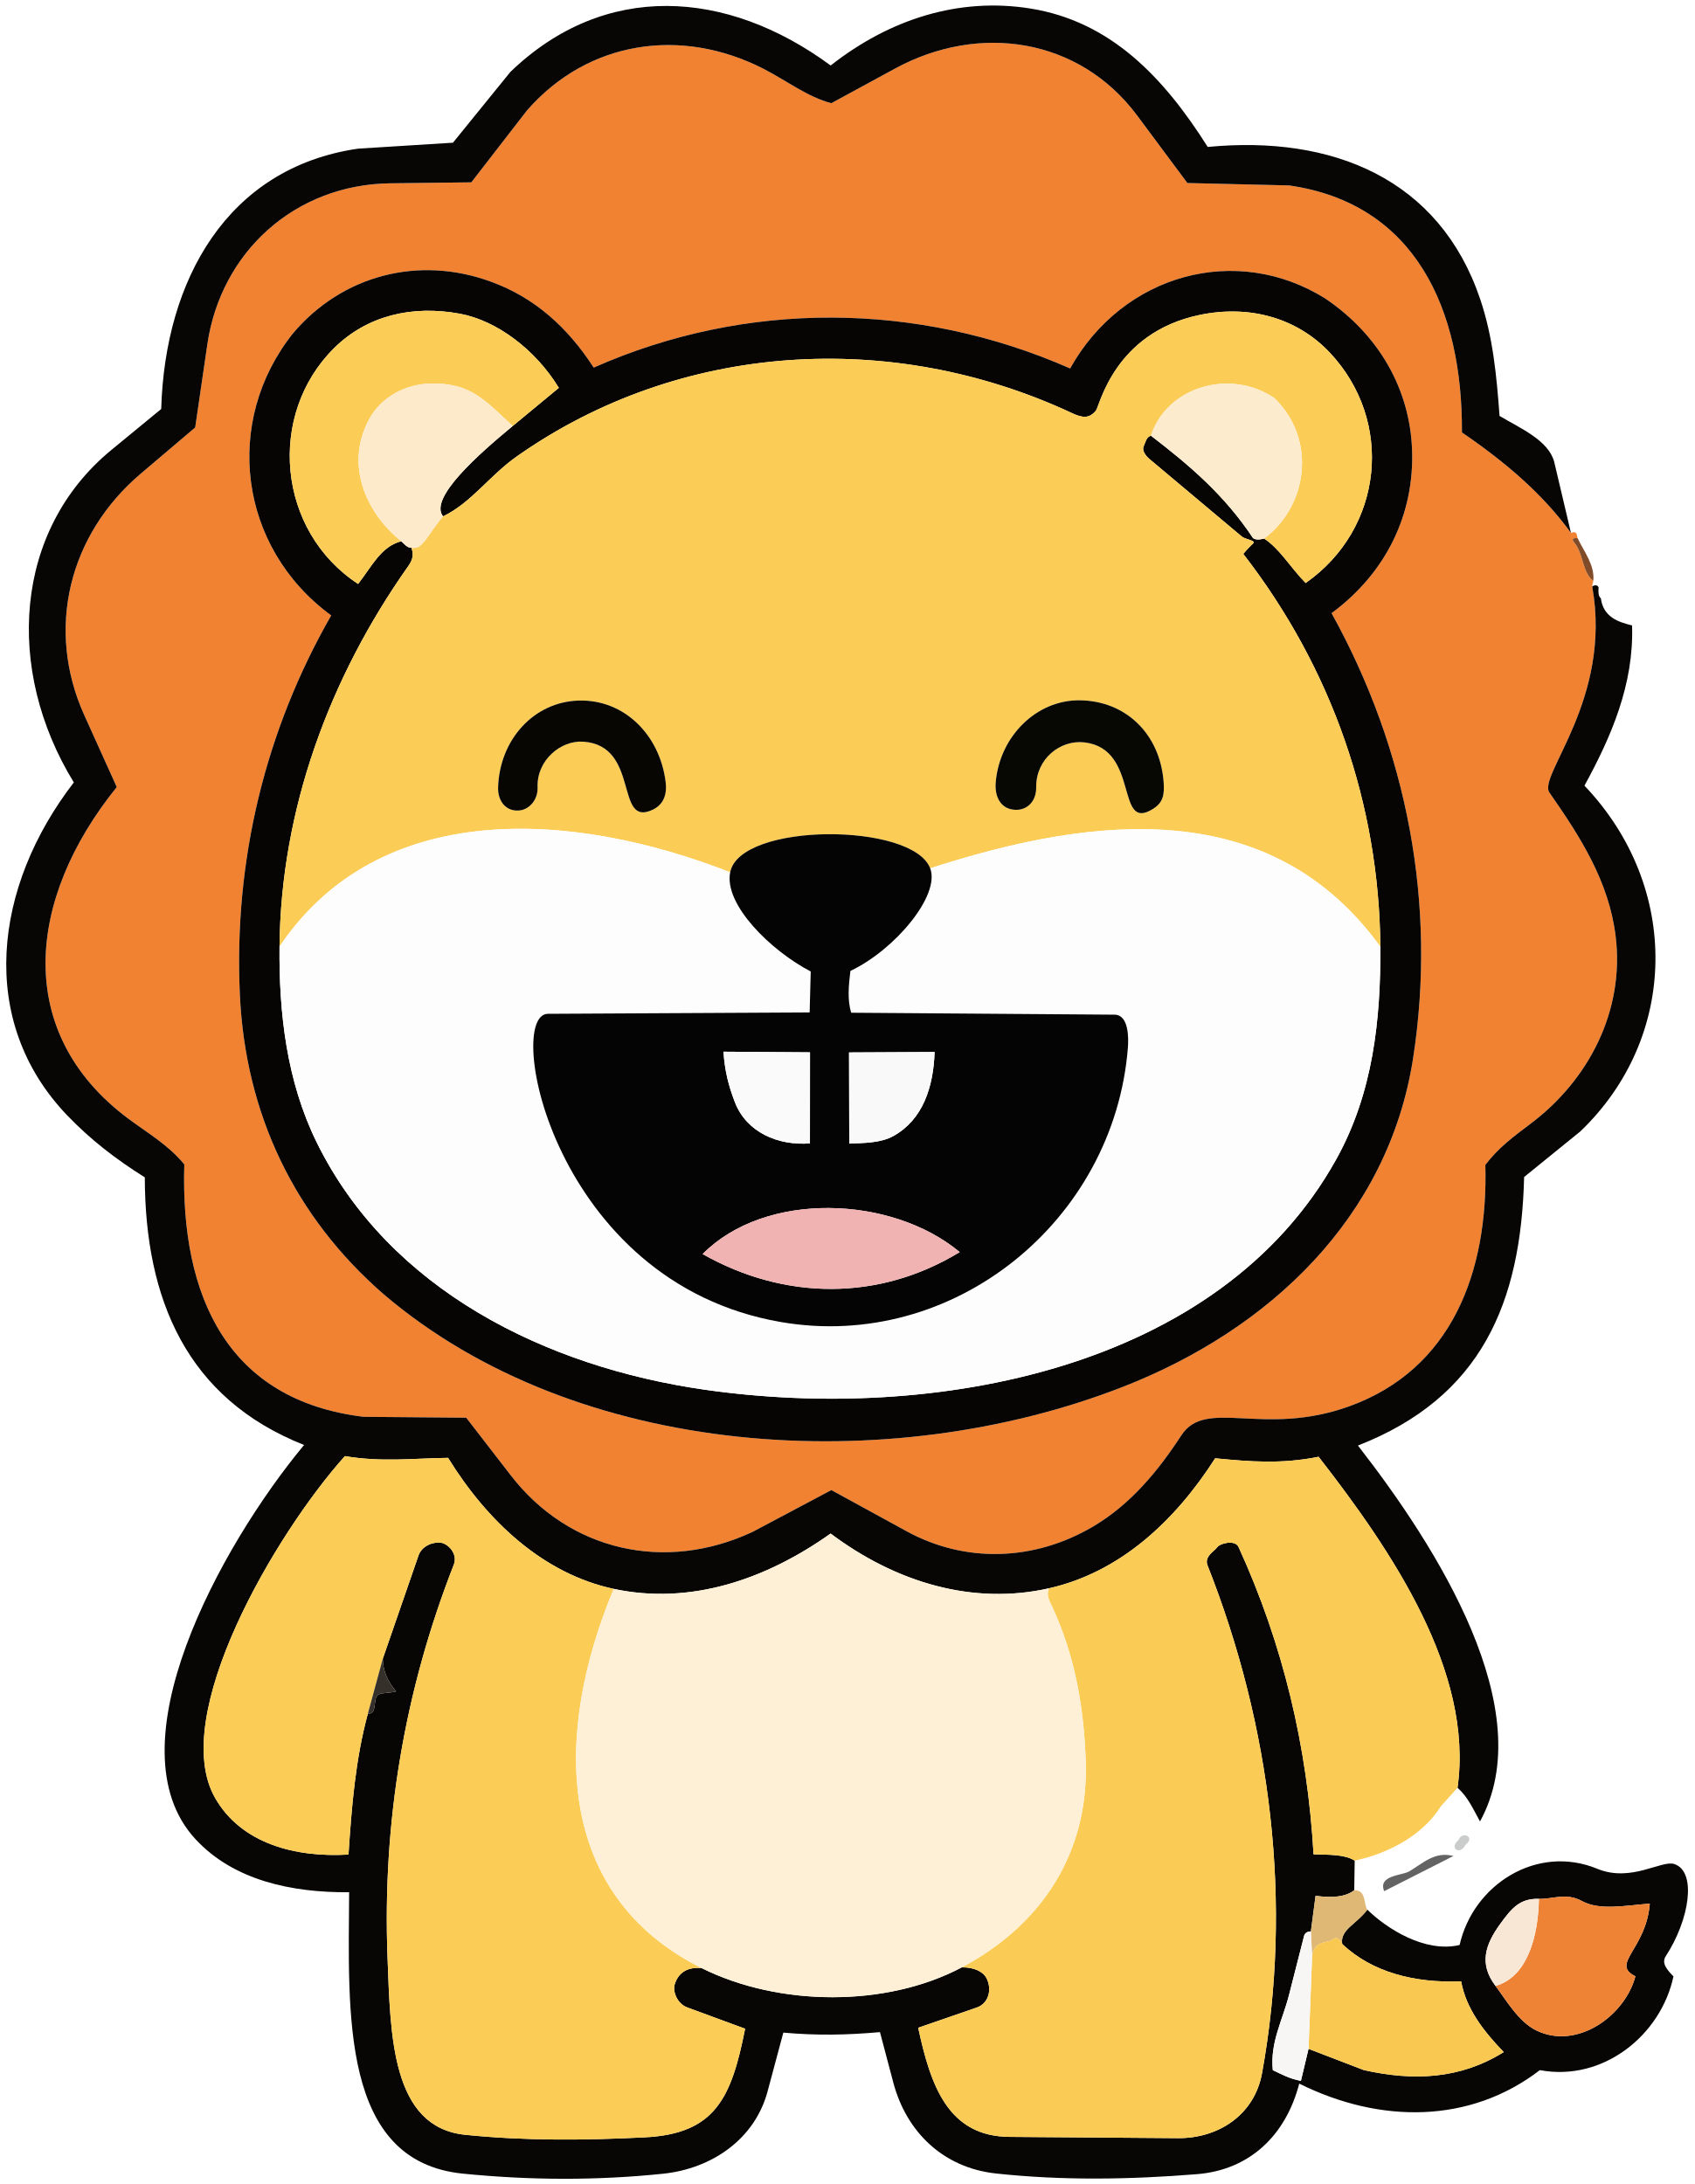
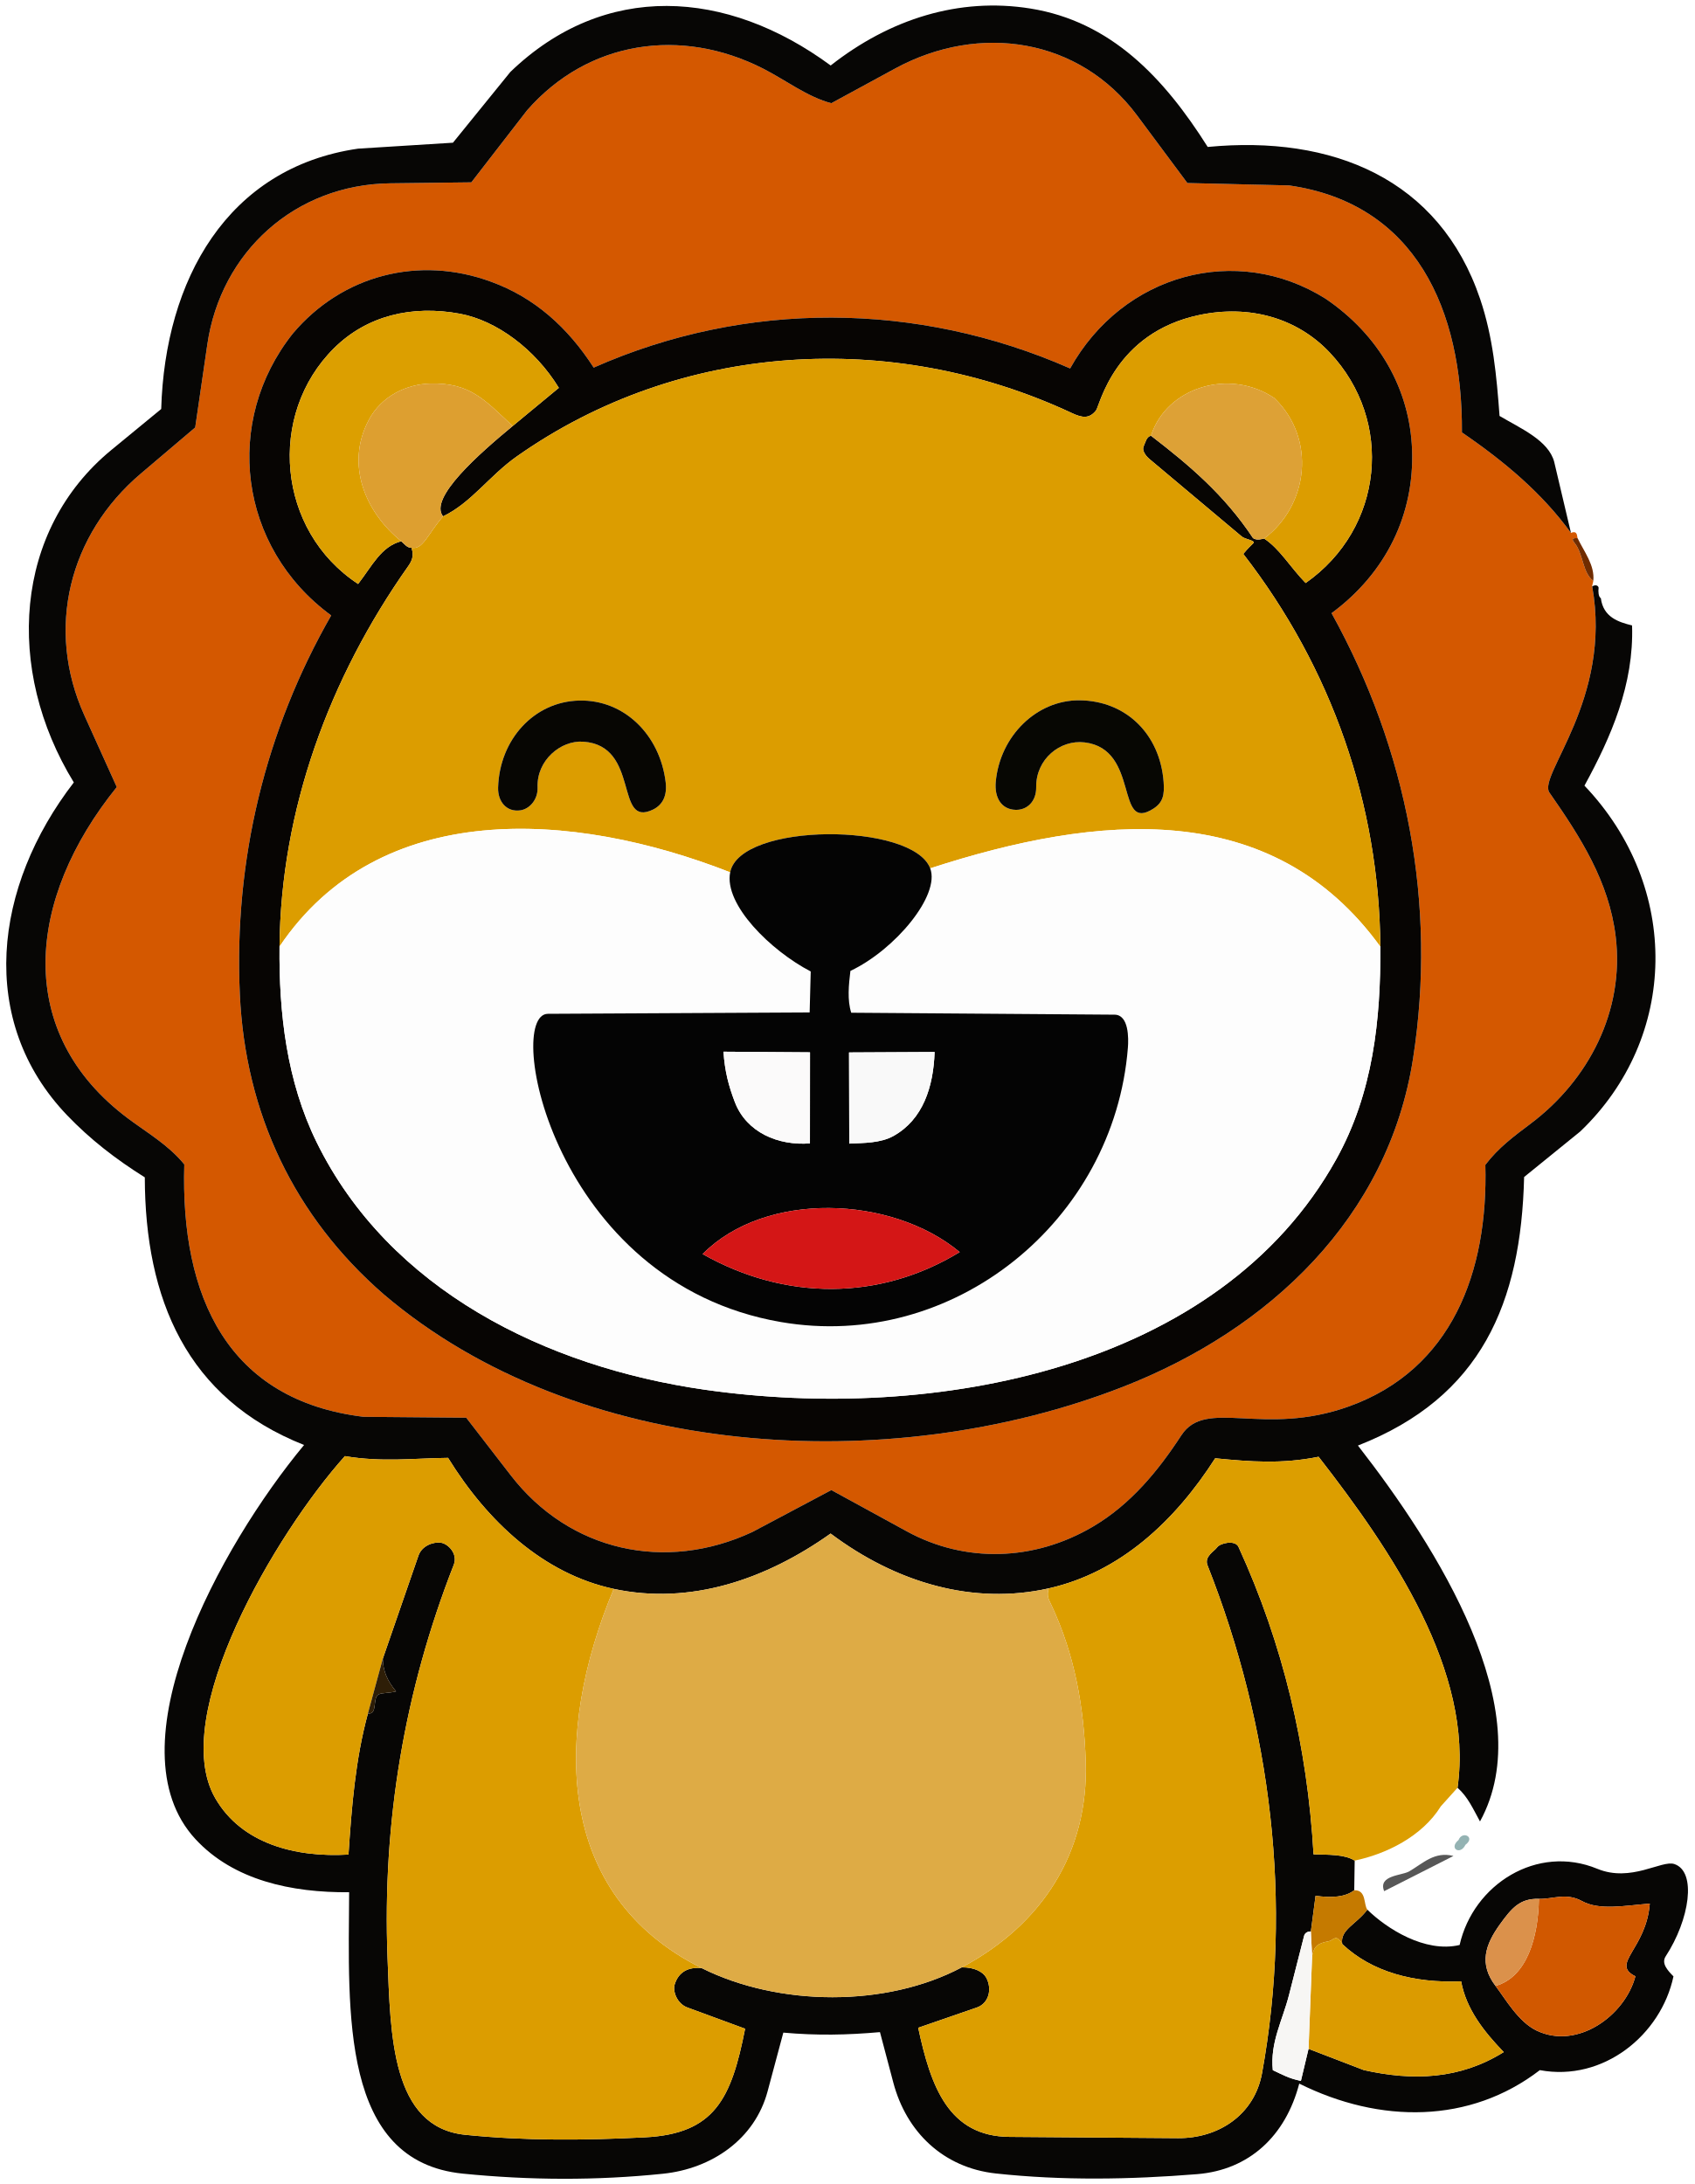
<svg xmlns="http://www.w3.org/2000/svg" viewBox="19.9 20.1 317.9 410.3" width="318" height="410">
-   <path fill="#f18232" d="M314.827 120.213c1.291-.526 1.107.698 1.248.994-1.424-.126-.822.573-.54.93 1.636 2.076 1.449 5.574 3.489 7.086-.037.351-.24.858-.207 1.042 3.8 21.193-10.266 35.53-8.041 38.724 5.796 8.319 11.201 16.698 12.452 27.061 1.681 13.927-5.041 26.924-15.974 35.151-3.159 2.377-6.075 4.523-8.51 7.745.553 20.235-6.361 38.405-25.55 45.346-16.206 5.863-26.918-1.671-31.562 5.467-4.348 6.684-9.561 13.008-16.628 17.16-11.053 6.495-23.982 6.862-34.95.861l-14.157-7.746-14.828 7.872c-16.416 7.659-34.399 3.582-45.379-10.624l-8.38-10.842-19.3-.171c-25.448-3.101-34.397-22.451-33.658-47.416-2.94-3.619-6.916-5.906-10.516-8.592-21.591-16.104-19.144-41.277-2.167-62.298l-6.097-13.492c-7.325-16.209-2.893-33.937 10.608-45.392l10.22-8.671 2.28-15.615c2.535-17.369 16.472-30.04 34.387-30.256l15.206-.183 10.467-13.527c11.482-13.127 28.941-15.68 44.362-7.83 4.067 2.07 8.418 5.38 12.791 6.489l11.975-6.51c15.902-8.642 34.673-5.688 45.457 8.808l9.449 12.701 19.098.45c23.752 3.393 32.618 23.334 32.472 46.401 8.14 5.571 15.087 11.456 20.483 18.877m-29.66 98.739c4.501-28.904-1.094-58.024-15.311-83.658 10.279-7.587 15.567-18.606 15.124-30.694-.417-11.378-6.213-21.594-16.277-28.402-16.697-10.465-38.026-4.664-47.954 13.121-28.668-12.618-60.909-12.811-89.493-.157-4.881-7.57-11.117-13.165-19.272-16.13-13.57-4.992-27.967-1.258-37.233 9.714-13.112 16.49-10.278 40.169 7.195 52.972-12.365 21.575-18.31 45.969-17.16 71.186 1.023 22.401 10.23 41.749 27.028 56.354 36.343 30.978 94.785 34.527 138.723 17.434 27.692-10.772 49.985-31.903 54.63-61.74" />
+   <path fill="#d45800" d="M314.827 120.213c1.291-.526 1.107.698 1.248.994-1.424-.126-.822.573-.54.93 1.636 2.076 1.449 5.574 3.489 7.086-.037.351-.24.858-.207 1.042 3.8 21.193-10.266 35.53-8.041 38.724 5.796 8.319 11.201 16.698 12.452 27.061 1.681 13.927-5.041 26.924-15.974 35.151-3.159 2.377-6.075 4.523-8.51 7.745.553 20.235-6.361 38.405-25.55 45.346-16.206 5.863-26.918-1.671-31.562 5.467-4.348 6.684-9.561 13.008-16.628 17.16-11.053 6.495-23.982 6.862-34.95.861l-14.157-7.746-14.828 7.872c-16.416 7.659-34.399 3.582-45.379-10.624l-8.38-10.842-19.3-.171c-25.448-3.101-34.397-22.451-33.658-47.416-2.94-3.619-6.916-5.906-10.516-8.592-21.591-16.104-19.144-41.277-2.167-62.298l-6.097-13.492c-7.325-16.209-2.893-33.937 10.608-45.392l10.22-8.671 2.28-15.615c2.535-17.369 16.472-30.04 34.387-30.256l15.206-.183 10.467-13.527c11.482-13.127 28.941-15.68 44.362-7.83 4.067 2.07 8.418 5.38 12.791 6.489l11.975-6.51c15.902-8.642 34.673-5.688 45.457 8.808l9.449 12.701 19.098.45c23.752 3.393 32.618 23.334 32.472 46.401 8.14 5.571 15.087 11.456 20.483 18.877m-29.66 98.739c4.501-28.904-1.094-58.024-15.311-83.658 10.279-7.587 15.567-18.606 15.124-30.694-.417-11.378-6.213-21.594-16.277-28.402-16.697-10.465-38.026-4.664-47.954 13.121-28.668-12.618-60.909-12.811-89.493-.157-4.881-7.57-11.117-13.165-19.272-16.13-13.57-4.992-27.967-1.258-37.233 9.714-13.112 16.49-10.278 40.169 7.195 52.972-12.365 21.575-18.31 45.969-17.16 71.186 1.023 22.401 10.23 41.749 27.028 56.354 36.343 30.978 94.785 34.527 138.723 17.434 27.692-10.772 49.985-31.903 54.63-61.74" />
  <path fill="#070605" d="M314.827 120.213c-5.396-7.421-12.343-13.306-20.483-18.877.146-23.067-8.72-43.008-32.472-46.401l-19.098-.45-9.449-12.701c-10.784-14.496-29.555-17.45-45.457-8.807l-11.975 6.509c-4.373-1.11-8.724-4.419-12.791-6.49-15.421-7.85-32.88-5.296-44.362 7.831l-10.467 13.527-15.206.183c-17.915.215-31.851 12.887-34.387 30.256l-2.28 15.615-10.22 8.671c-13.501 11.455-17.933 29.183-10.608 45.392l6.097 13.492c-16.977 21.021-19.424 46.194 2.167 62.298 3.6 2.686 7.576 4.973 10.516 8.592-.739 24.965 8.21 44.315 33.657 47.416l19.301.171 8.38 10.842c10.98 14.206 28.963 18.283 45.379 10.624l14.828-7.872 14.157 7.746c10.968 6.001 23.897 5.634 34.95-.861 7.067-4.152 12.28-10.476 16.628-17.16 4.644-7.138 15.356.396 31.562-5.467 19.189-6.941 26.103-25.111 25.55-45.346 2.435-3.222 5.351-5.368 8.51-7.745 10.933-8.227 17.655-21.224 15.974-35.151-1.251-10.363-6.656-18.742-12.452-27.061-2.225-3.194 11.841-17.531 8.041-38.724.762-.474 1.248-.024 1.198.335-.081.581-.039 1.619.426 1.881.458 3.571 3.304 4.487 5.864 5.117.37 11.079-3.931 20.929-8.943 30.099 18.157 19.061 17.66 47.329-.784 64.964l-10.55 8.56c-.58 23.604-7.983 41.364-31.218 50.449 14.812 19.013 34.368 49.775 22.93 70.618-1.352-2.453-2.275-4.6-4.221-6.333 3.076-21.828-12.389-44.558-26.098-62.18-6.89 1.405-12.869.932-19.426.286-7.57 11.825-17.887 21.425-31.253 24.434-14.178 3.191-28.629-1.024-40.984-10.293-12.194 8.664-26.376 13.475-40.737 10.395-13.197-2.831-23.718-12.633-31.12-24.615-6.516.076-12.322.851-19.385-.326-13 14.502-33.244 48.869-24.339 64.284 4.928 8.528 15.024 11.158 25.018 10.572.6-9.012 1.288-17.823 3.646-26.498 1.948.204.758-3 2.064-3.616.665-.314 1.805-.181 3.227-.542-1.683-2.039-2.448-3.857-2.493-6.135l6.7-19.373c.654-1.891 2.797-2.606 4.188-2.428 1.341.17 3.26 2.063 2.445 4.143-9.268 23.666-13.427 48.359-12.442 73.844.558 14.47.695 31.826 14.579 33.248 11.244 1.151 22.444 1.051 33.753.479 13.143-.665 16.255-7.278 18.834-20.406l-10.844-3.991c-1.972-.725-2.765-3.064-2.394-4.296.724-2.402 2.61-3.363 5.104-3.087 14.5 7.22 34.657 7.376 48.834-.154 2.335-.034 4.004.838 4.597 1.944 1.151 2.147.481 4.821-1.774 5.6l-11.008 3.803c2.356 11.017 5.677 20.412 17.156 20.499l31.656.239c7.509.057 14.337-4.303 15.776-12.214 5.798-31.883 1.737-65.076-10.245-95.408-.66-1.67 1.338-2.675 1.777-3.336.548-.825 3.411-1.501 4.05-.105 8.352 18.251 12.931 37.466 14.093 57.747 2.766.091 5.782-.042 7.727 1.174l-.084 5.568c-1.665 1.298-4.198 1.465-7.265 1.046l-.885 6.715c-.306-.071-1.091.114-1.265.796l-2.839 11.129c-1.221 4.783-3.575 8.91-3.044 14.118 1.878.875 3.025 1.556 5.28 2.017l1.434-6.022 10.378 3.988c9.205 2.064 18.026 1.775 26.286-3.378-3.756-3.902-7.04-8.076-8.002-13.293-8.802.356-16.744-1.724-22.338-7.015-.435-2.704 2.598-3.634 4.724-6.452 3.555 3.501 10.811 8.189 17.331 6.635 2.563-11.367 14.542-18.986 25.857-14.314 6.353 2.623 12.087-1.692 14.48-.889 4.242 1.423 2.867 10.445-1.627 17.329-.872 1.335.383 2.682 1.46 3.772-2.335 10.999-13.172 19.842-25.103 17.616-13.12 10.086-30.004 10.086-45.192 2.531-2.567 9.841-9.393 16.219-19.195 17.012-12.569 1.017-25.316 1.224-37.793-.129-9.873-1.071-16.804-7.789-19.259-17.062l-2.512-9.492c-6.223.548-11.813.658-18.152.092l-2.957 11.037c-2.407 8.987-10.47 14.522-19.644 15.474-12.497 1.296-24.994 1.236-37.573-.016-23.037-2.293-21.515-30.147-21.387-52.868-10.823.091-21.714-2.238-28.87-9.981-16.002-17.318 4.6-54.994 20.405-74.043-22.084-8.739-29.87-27.446-29.916-50.279-5.488-3.441-10.243-7.127-14.556-11.624-17.018-17.749-13.829-43.059 1.222-62.569-13.012-21.232-11.247-47.409 7.047-62.453l9.368-7.703c.703-24.194 12.373-45.339 36.98-48.91l17.822-1.116 10.777-13.286c17.677-17.056 40.624-15.622 60.176-1.221 11.122-8.746 24.121-12.84 37.487-10.706 15.133 2.415 25.105 12.972 33.336 26.01 23.358-2.25 43.52 5.917 51.179 28.579 2.419 7.158 3.089 14.452 3.641 21.957 3.906 2.318 9.185 4.577 10.262 8.612zm-6.021 256.618c-3.575-.116-5.145 1.771-7.298 4.754-2.769 3.837-4.014 7.445-.852 11.599 1.858 2.441 4.275 6.741 7.717 8.395 7.653 3.677 16.61-2.817 18.559-10.201-4.768-2.349 2.03-5.055 2.701-13.654-4.742.379-9.45 1.33-12.739-.477-2.999-1.648-5.5-.332-8.088-.416" />
-   <path fill="#fbcc55" d="m293.519 355.955-3.136 3.488c-3.52 5.69-10.334 8.988-16.182 10.2-1.945-1.216-4.961-1.083-7.727-1.174-1.162-20.281-5.741-39.496-14.093-57.747-.639-1.396-3.502-.72-4.05.105-.439.661-2.437 1.666-1.777 3.336 11.982 30.332 16.043 63.525 10.245 95.408-1.439 7.911-8.267 12.271-15.776 12.214l-31.656-.239c-11.479-.087-14.8-9.482-17.156-20.499l11.008-3.803c2.255-.779 2.925-3.453 1.774-5.6-.593-1.106-2.262-1.978-4.597-1.944 15.072-8.006 23.844-21.56 23.284-38.666-.34-10.366-2.068-20.023-6.417-29.33-.493-1.054-.99-1.778-.521-3.209 13.366-3.009 23.683-12.609 31.253-24.434 6.557.646 12.536 1.119 19.426-.286 13.709 17.622 29.174 40.352 26.098 62.18" />
-   <path fill="#e0b876" d="M276.581 378.86c-2.126 2.818-5.159 3.748-4.724 6.452-1.118-2.03-1.688-.68-2.493-.527-2.015.382-2.793.846-3.16 2.79l-.237-4.603.885-6.715c3.067.419 5.6.252 7.265-1.046 2.337-.06 1.727 2.71 2.464 3.649" />
-   <path fill="#636363" d="M279.735 375.386c-1.192-3.007 3.311-2.906 4.713-3.721 2.595-1.511 4.752-3.805 8.308-2.892z" />
-   <path fill="#804b28" d="M319.024 129.223c-2.04-1.512-1.853-5.01-3.489-7.086-.282-.357-.884-1.056.54-.93 1.199 2.514 3.258 5.076 2.949 8.016" />
-   <path fill="#cacccc" d="M295.001 366.682c-.961 2.033-3.199.666-1.293-.901.68-1.81 3.268-.573 1.293.901" />
+   <path fill="#dc9e00" d="m293.519 355.955-3.136 3.488c-3.52 5.69-10.334 8.988-16.182 10.2-1.945-1.216-4.961-1.083-7.727-1.174-1.162-20.281-5.741-39.496-14.093-57.747-.639-1.396-3.502-.72-4.05.105-.439.661-2.437 1.666-1.777 3.336 11.982 30.332 16.043 63.525 10.245 95.408-1.439 7.911-8.267 12.271-15.776 12.214l-31.656-.239c-11.479-.087-14.8-9.482-17.156-20.499l11.008-3.803c2.255-.779 2.925-3.453 1.774-5.6-.593-1.106-2.262-1.978-4.597-1.944 15.072-8.006 23.844-21.56 23.284-38.666-.34-10.366-2.068-20.023-6.417-29.33-.493-1.054-.99-1.778-.521-3.209 13.366-3.009 23.683-12.609 31.253-24.434 6.557.646 12.536 1.119 19.426-.286 13.709 17.622 29.174 40.352 26.098 62.18" />
+   <path fill="#c57a00" d="M276.581 378.86c-2.126 2.818-5.159 3.748-4.724 6.452-1.118-2.03-1.688-.68-2.493-.527-2.015.382-2.793.846-3.16 2.79l-.237-4.603.885-6.715c3.067.419 5.6.252 7.265-1.046 2.337-.06 1.727 2.71 2.464 3.649" />
+   <path fill="#575757" d="M279.735 375.386c-1.192-3.007 3.311-2.906 4.713-3.721 2.595-1.511 4.752-3.805 8.308-2.892z" />
+   <path fill="#702c00" d="M319.024 129.223c-2.04-1.512-1.853-5.01-3.489-7.086-.282-.357-.884-1.056.54-.93 1.199 2.514 3.258 5.076 2.949 8.016" />
+   <path fill="#94b3b3" d="M295.001 366.682c-.961 2.033-3.199.666-1.293-.901.68-1.81 3.268-.573 1.293.901" />
  <path fill="#070503" d="M285.167 218.952c-4.645 29.837-26.938 50.968-54.63 61.74-43.938 17.093-102.38 13.544-138.723-17.434-16.798-14.605-26.005-33.953-27.027-56.354-1.15-25.217 4.794-49.611 17.159-71.186-17.473-12.803-20.307-36.482-7.195-52.972 9.266-10.972 23.663-14.706 37.233-9.715 8.155 2.966 14.391 8.562 19.272 16.13 28.584-12.653 60.825-12.46 89.493.158 9.928-17.785 31.257-23.586 47.954-13.12 10.064 6.807 15.86 17.023 16.277 28.401.443 12.088-4.845 23.107-15.124 30.694 14.217 25.634 19.812 54.754 15.311 83.658M95.101 121.781c.462.373 1.12 1.305 1.909 1.209.427 1.222.323 2.174-.575 3.444-14.898 21.093-23.955 45.843-24.196 71.487-.118 12.51 1.332 25.285 6.98 36.784 13.608 27.709 43.055 42.183 72.805 46.461 43.109 6.198 96.73-3.731 118.706-43.261 6.962-12.523 8.359-26.291 8.296-39.953-.245-26.728-9.07-52.249-25.75-73.789.955-1.143 1.295-1.411 1.87-1.995.535-.543-1.493-.719-2.157-1.278l-17.308-14.533c-.939-.788-1.398-1.732-1.15-2.317.386-.913.569-1.892 1.406-2.082 7.102 5.457 13.734 11.04 19.144 19.2.63.582 2.002.139 2.11.119 2.974 1.972 4.806 5.263 7.797 8.353 14.681-10.277 16.637-30.477 4.513-43.31-6.117-6.476-15.052-9.028-24.489-7.04-15.971 3.363-18.706 17.067-19.406 17.937-1.266 1.574-2.545 1.409-4.529.483-33.826-15.789-73.664-13.386-104.242 8.129-5.192 3.653-8.57 8.729-13.876 11.275-2.762-3.417 6.858-11.825 13.08-16.97l8.669-7.17c-4.427-7.251-11.705-12.652-18.579-13.925-9.074-1.681-17.512.39-23.644 6.465-12.62 12.503-10.721 34.328 4.52 44.304 2.671-3.456 4.305-7.03 8.096-8.027" />
-   <path fill="#fbcc56" d="M135.021 318.597c-11.422 27.282-11.094 57.496 16.541 71.257-2.494-.276-4.38.685-5.104 3.087-.371 1.232.422 3.571 2.394 4.296l10.844 3.991c-2.579 13.128-5.691 19.741-18.834 20.406-11.309.572-22.509.672-33.753-.479-13.884-1.422-14.02-18.778-14.58-33.248-.984-25.485 3.175-50.178 12.443-73.844.815-2.08-1.104-3.973-2.445-4.143-1.391-.178-3.534.537-4.188 2.428l-6.7 19.373-2.798 10.293c-2.358 8.675-3.045 17.486-3.646 26.498-9.993.586-20.09-2.044-25.018-10.572-8.905-15.415 11.339-49.782 24.34-64.284 7.062 1.177 12.868.402 19.384.326 7.402 11.982 17.923 21.784 31.12 24.615" />
-   <path fill="#fdf0d6" d="M216.742 318.495c-.469 1.431.028 2.155.521 3.209 4.349 9.307 6.077 18.964 6.417 29.33.56 17.106-8.212 30.66-23.284 38.666-14.177 7.53-34.334 7.374-48.834.154-27.635-13.761-27.963-43.975-16.541-71.257 14.361 3.08 28.543-1.731 40.737-10.395 12.355 9.269 26.806 13.484 40.984 10.293" />
-   <path fill="#f9c850" d="M271.857 385.312c5.594 5.291 13.536 7.371 22.338 7.015.962 5.217 4.246 9.391 8.002 13.293-8.26 5.153-17.081 5.442-26.286 3.378l-10.378-3.988.671-17.435c.367-1.944 1.145-2.408 3.16-2.79.805-.153 1.375-1.503 2.493.527" />
-   <path fill="#ee8335" d="M300.656 393.184c5.945-1.657 8.031-9.213 8.15-16.353 2.588.084 5.089-1.232 8.088.416 3.289 1.807 7.997.856 12.739.477-.671 8.599-7.469 11.305-2.701 13.654-1.949 7.384-10.906 13.878-18.559 10.201-3.442-1.654-5.859-5.954-7.717-8.395" />
+   <path fill="#dc9d00" d="M135.021 318.597c-11.422 27.282-11.094 57.496 16.541 71.257-2.494-.276-4.38.685-5.104 3.087-.371 1.232.422 3.571 2.394 4.296l10.844 3.991c-2.579 13.128-5.691 19.741-18.834 20.406-11.309.572-22.509.672-33.753-.479-13.884-1.422-14.02-18.778-14.58-33.248-.984-25.485 3.175-50.178 12.443-73.844.815-2.08-1.104-3.973-2.445-4.143-1.391-.178-3.534.537-4.188 2.428l-6.7 19.373-2.798 10.293c-2.358 8.675-3.045 17.486-3.646 26.498-9.993.586-20.09-2.044-25.018-10.572-8.905-15.415 11.339-49.782 24.34-64.284 7.062 1.177 12.868.402 19.384.326 7.402 11.982 17.923 21.784 31.12 24.615" />
+   <path fill="#deab45" d="M216.742 318.495c-.469 1.431.028 2.155.521 3.209 4.349 9.307 6.077 18.964 6.417 29.33.56 17.106-8.212 30.66-23.284 38.666-14.177 7.53-34.334 7.374-48.834.154-27.635-13.761-27.963-43.975-16.541-71.257 14.361 3.08 28.543-1.731 40.737-10.395 12.355 9.269 26.806 13.484 40.984 10.293" />
+   <path fill="#db9b00" d="M271.857 385.312c5.594 5.291 13.536 7.371 22.338 7.015.962 5.217 4.246 9.391 8.002 13.293-8.26 5.153-17.081 5.442-26.286 3.378l-10.378-3.988.671-17.435c.367-1.944 1.145-2.408 3.16-2.79.805-.153 1.375-1.503 2.493.527" />
+   <path fill="#d15800" d="M300.656 393.184c5.945-1.657 8.031-9.213 8.15-16.353 2.588.084 5.089-1.232 8.088.416 3.289 1.807 7.997.856 12.739.477-.671 8.599-7.469 11.305-2.701 13.654-1.949 7.384-10.906 13.878-18.559 10.201-3.442-1.654-5.859-5.954-7.717-8.395" />
  <path fill="#f7f6f4" d="m266.204 387.575-.671 17.435-1.434 6.022c-2.255-.461-3.402-1.142-5.28-2.017-.531-5.208 1.823-9.335 3.044-14.118l2.839-11.129c.174-.682.959-.867 1.265-.796z" />
-   <path fill="#f9e7d6" d="M308.806 376.831c-.119 7.14-2.205 14.696-8.15 16.353-3.162-4.154-1.917-7.762.852-11.599 2.153-2.983 3.723-4.87 7.298-4.754" />
-   <path fill="#353029" d="m88.84 342.014 2.799-10.293c.045 2.278.81 4.096 2.493 6.135-1.422.361-2.562.228-3.227.542-1.306.616-.116 3.82-2.064 3.616" />
-   <path fill="#fbcc56" d="M257.191 121.277c8.321-6.229 9.838-18.753 1.918-26.387-8.433-5.695-20.264-2.028-23.172 7.068-.837.19-1.02 1.169-1.406 2.082-.248.585.211 1.529 1.15 2.317l17.308 14.533c.664.559 2.692.735 2.157 1.278-.575.584-.915.852-1.87 1.995 16.68 21.54 25.505 47.061 25.75 73.789-20.385-28.123-53.068-24.958-84.561-14.721-3.268-8.647-35.717-8.695-37.574.744-29.729-11.647-65.892-13.901-84.652 13.946.24-25.644 9.298-50.394 24.196-71.487.898-1.27 1.002-2.222.575-3.444 2.155.481 3.022-2.496 5.949-5.886 5.306-2.546 8.684-7.622 13.876-11.275 30.578-21.514 70.416-23.918 104.242-8.13 1.984.927 3.263 1.092 4.529-.482.7-.87 3.435-14.574 19.406-17.938 9.437-1.987 18.372.565 24.489 7.04 12.124 12.834 10.168 33.034-4.513 43.311-2.991-3.09-4.823-6.381-7.797-8.353m-114.785 50.909c1.837-.897 2.67-2.643 2.365-5.152-1.079-8.867-7.78-15.546-16.288-15.322-8.479.224-14.914 7.356-15.185 16.331-.081 2.672 1.615 4.658 4.179 4.292 1.71-.244 3.326-1.999 3.238-4.333-.19-5.049 4.324-8.843 8.556-8.567 10.817.705 5.843 16.312 13.135 12.751m94.019-.193c1.788-1.16 2.061-2.612 1.888-4.96-.67-9.046-7.111-15.304-15.826-15.368-8.039-.058-14.922 6.714-15.708 15.308-.272 2.975 1.045 5.19 3.73 5.267 2.161.062 3.9-1.575 3.865-4.243-.07-5.305 4.51-8.975 9.092-8.426 10.487 1.258 5.674 17.147 12.959 12.422" />
+   <path fill="#db914b" d="M308.806 376.831c-.119 7.14-2.205 14.696-8.15 16.353-3.162-4.154-1.917-7.762.852-11.599 2.153-2.983 3.723-4.87 7.298-4.754" />
+   <path fill="#2e1e07" d="m88.84 342.014 2.799-10.293c.045 2.278.81 4.096 2.493 6.135-1.422.361-2.562.228-3.227.542-1.306.616-.116 3.82-2.064 3.616" />
+   <path fill="#dc9d00" d="M257.191 121.277c8.321-6.229 9.838-18.753 1.918-26.387-8.433-5.695-20.264-2.028-23.172 7.068-.837.19-1.02 1.169-1.406 2.082-.248.585.211 1.529 1.15 2.317l17.308 14.533c.664.559 2.692.735 2.157 1.278-.575.584-.915.852-1.87 1.995 16.68 21.54 25.505 47.061 25.75 73.789-20.385-28.123-53.068-24.958-84.561-14.721-3.268-8.647-35.717-8.695-37.574.744-29.729-11.647-65.892-13.901-84.652 13.946.24-25.644 9.298-50.394 24.196-71.487.898-1.27 1.002-2.222.575-3.444 2.155.481 3.022-2.496 5.949-5.886 5.306-2.546 8.684-7.622 13.876-11.275 30.578-21.514 70.416-23.918 104.242-8.13 1.984.927 3.263 1.092 4.529-.482.7-.87 3.435-14.574 19.406-17.938 9.437-1.987 18.372.565 24.489 7.04 12.124 12.834 10.168 33.034-4.513 43.311-2.991-3.09-4.823-6.381-7.797-8.353m-114.785 50.909c1.837-.897 2.67-2.643 2.365-5.152-1.079-8.867-7.78-15.546-16.288-15.322-8.479.224-14.914 7.356-15.185 16.331-.081 2.672 1.615 4.658 4.179 4.292 1.71-.244 3.326-1.999 3.238-4.333-.19-5.049 4.324-8.843 8.556-8.567 10.817.705 5.843 16.312 13.135 12.751m94.019-.193c1.788-1.16 2.061-2.612 1.888-4.96-.67-9.046-7.111-15.304-15.826-15.368-8.039-.058-14.922 6.714-15.708 15.308-.272 2.975 1.045 5.19 3.73 5.267 2.161.062 3.9-1.575 3.865-4.243-.07-5.305 4.51-8.975 9.092-8.426 10.487 1.258 5.674 17.147 12.959 12.422" />
  <path fill="#fdfdfd" d="M156.891 183.975c-1.197 6.08 7.657 14.742 15.132 18.632l-.202 7.696-49.164.258c-8.261.043.868 50.507 43.757 57.904 32.421 5.591 62.602-19.004 65.184-51.522.135-1.706.218-6.2-2.508-6.22l-49.46-.366c-.761-2.372-.474-5.232-.153-7.855 8.392-3.975 16.905-14.201 14.988-19.271 31.493-10.237 64.176-13.402 84.561 14.721.063 13.662-1.334 27.43-8.296 39.953-21.976 39.53-75.597 49.459-118.706 43.261-29.75-4.278-59.197-18.752-72.805-46.461-5.648-11.499-7.097-24.274-6.98-36.784 18.76-27.847 54.923-25.593 84.652-13.946" />
-   <path fill="#fbcd56" d="M116.039 100.134c-5.146-4.777-7.928-8.19-15.513-7.976-4.334.122-9.102 2.257-11.538 6.873-4.431 8.399-.582 17.347 6.113 22.75-3.791.997-5.425 4.571-8.096 8.027-15.241-9.976-17.14-31.801-4.52-44.304 6.132-6.074 14.57-8.146 23.644-6.465 6.874 1.273 14.152 6.674 18.579 13.925z" />
-   <path fill="#fceaca" d="M116.039 100.134c-6.222 5.145-15.842 13.553-13.08 16.97-2.927 3.39-3.794 6.367-5.95 5.886-.788.096-1.446-.836-1.908-1.209-6.695-5.403-10.544-14.351-6.113-22.75 2.436-4.616 7.204-6.75 11.538-6.873 7.585-.214 10.367 3.2 15.513 7.976" />
-   <path fill="#fcebcd" d="M257.191 121.277c-.108.02-1.48.463-2.11-.119-5.41-8.16-12.042-13.743-19.144-19.2 2.908-9.096 14.739-12.763 23.172-7.068 7.92 7.634 6.403 20.158-1.918 26.387" />
+   <path fill="#dc9f00" d="M116.039 100.134c-5.146-4.777-7.928-8.19-15.513-7.976-4.334.122-9.102 2.257-11.538 6.873-4.431 8.399-.582 17.347 6.113 22.75-3.791.997-5.425 4.571-8.096 8.027-15.241-9.976-17.14-31.801-4.52-44.304 6.132-6.074 14.57-8.146 23.644-6.465 6.874 1.273 14.152 6.674 18.579 13.925z" />
+   <path fill="#dd9f30" d="M116.039 100.134c-6.222 5.145-15.842 13.553-13.08 16.97-2.927 3.39-3.794 6.367-5.95 5.886-.788.096-1.446-.836-1.908-1.209-6.695-5.403-10.544-14.351-6.113-22.75 2.436-4.616 7.204-6.75 11.538-6.873 7.585-.214 10.367 3.2 15.513 7.976" />
+   <path fill="#dda136" d="M257.191 121.277c-.108.02-1.48.463-2.11-.119-5.41-8.16-12.042-13.743-19.144-19.2 2.908-9.096 14.739-12.763 23.172-7.068 7.92 7.634 6.403 20.158-1.918 26.387" />
  <path fill="#040404" d="M194.465 183.231c1.917 5.07-6.596 15.296-14.988 19.271-.321 2.623-.608 5.483.153 7.855l49.46.366c2.726.02 2.643 4.514 2.508 6.22-2.582 32.518-32.763 57.113-65.184 51.522-42.889-7.397-52.018-57.861-43.757-57.904l49.164-.258.202-7.696c-7.475-3.89-16.329-12.552-15.132-18.632 1.857-9.439 34.306-9.391 37.574-.744m-22.589 51.674.012-17.109-16.254-.117c.24 3.645.956 6.393 2.137 9.474 2.18 5.685 8.134 8.217 14.105 7.752m15.727-1.413c5.499-3.089 7.471-9.193 7.69-15.758l-16.075.085.043 17.127c2.707-.129 5.868-.064 8.342-1.454m12.409 21.832c-12.821-10.662-36.508-11.539-48.299.369 15.482 8.77 33.226 8.829 48.299-.369" />
  <path fill="#070603" d="M142.406 172.186c-7.292 3.561-2.318-12.046-13.135-12.751-4.232-.276-8.746 3.518-8.556 8.567.088 2.334-1.528 4.089-3.238 4.333-2.564.366-4.26-1.62-4.179-4.292.271-8.975 6.706-16.107 15.185-16.331 8.508-.224 15.209 6.455 16.288 15.322.305 2.509-.528 4.255-2.365 5.152" />
  <path fill="#070703" d="M236.425 171.993c-7.285 4.725-2.472-11.164-12.959-12.422-4.582-.549-9.162 3.121-9.092 8.426.035 2.668-1.704 4.305-3.865 4.243-2.685-.077-4.002-2.292-3.73-5.267.786-8.594 7.669-15.366 15.708-15.308 8.715.064 15.156 6.322 15.826 15.368.173 2.348-.1 3.8-1.888 4.96" />
-   <path fill="#f1b2b2" d="M200.012 255.324c-15.073 9.198-32.817 9.139-48.299.369 11.791-11.908 35.478-11.031 48.299-.369" />
+   <path fill="#d41616" d="M200.012 255.324c-15.073 9.198-32.817 9.139-48.299.369 11.791-11.908 35.478-11.031 48.299-.369" />
  <path fill="#f9f9f9" d="M187.603 233.492c-2.474 1.39-5.635 1.325-8.342 1.454l-.043-17.127 16.075-.085c-.219 6.565-2.191 12.669-7.69 15.758" />
  <path fill="#fbfafa" d="M171.876 234.905c-5.971.465-11.925-2.067-14.105-7.752-1.181-3.081-1.897-5.829-2.137-9.474l16.254.117z" />
</svg>
